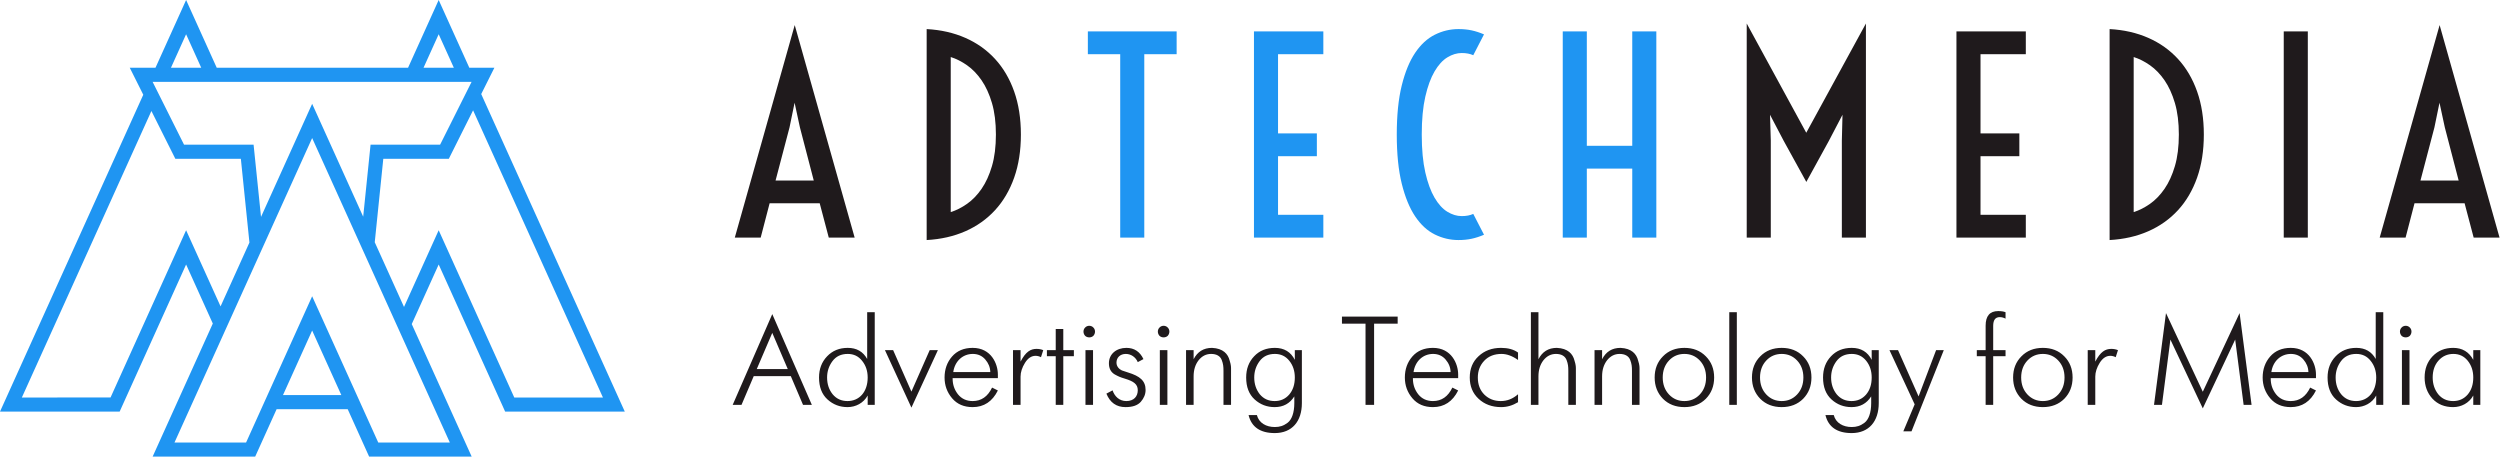
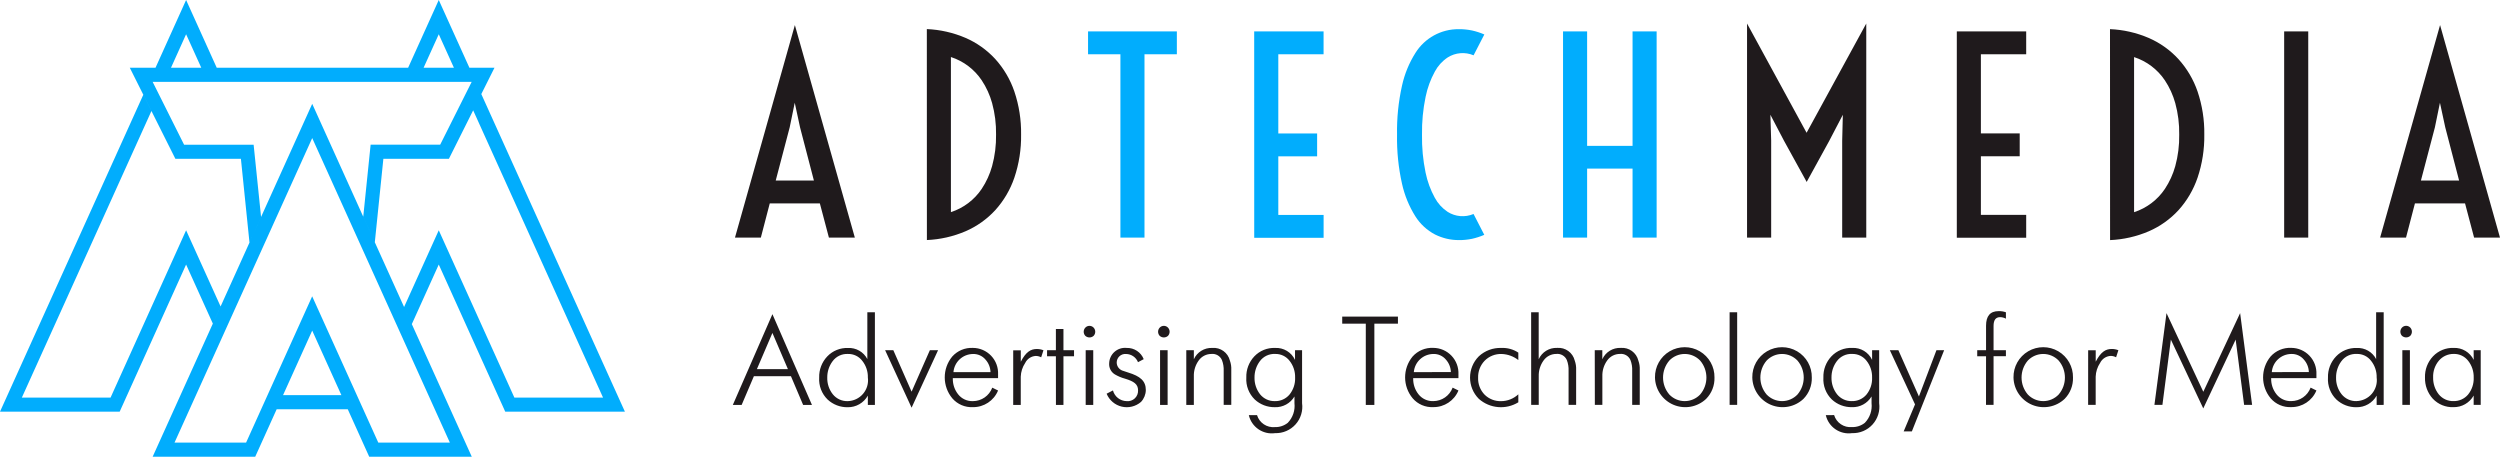
- <svg xmlns="http://www.w3.org/2000/svg" width="3504px" height="640px" viewBox="0 0 3504 640" version="1.1">
-   <defs />
-   <g id="Page-1" stroke="none" stroke-width="1" fill="none" fill-rule="evenodd">
-     <g id="ATM-Concept-4" transform="translate(-921, -85)">
-       <g id="Light-BG">
-         <g id="logo-640-stroke" transform="translate(921, 85)">
-           <g id="text" transform="translate(1026, 32)">
-             <path d="M87.889,3.132 L171.88,301 L135.599,301 L122.9,252.927 L52.696,252.927 L40.179,301 L3.898,301 L87.889,3.132 Z M114.556,221 L95.145,146.442 L87.707,111.975 L80.633,146.442 L61.041,221 L114.556,221 Z M272.814,8.755 C292.769,9.844 310.849,13.955 327.054,21.091 C343.26,28.226 357.138,38.082 368.687,50.66 C380.237,63.237 389.156,78.415 395.444,96.193 C401.733,113.971 404.878,134.106 404.878,156.601 C404.878,179.095 401.733,199.231 395.444,217.009 C389.156,234.787 380.237,249.964 368.687,262.542 C357.138,275.119 343.26,284.976 327.054,292.111 C310.849,299.246 292.769,303.358 272.814,304.447 L272.814,8.755 Z M306.556,265.263 C314.296,262.844 321.945,258.974 329.503,253.653 C337.062,248.332 343.834,241.318 349.821,232.61 C355.807,223.902 360.645,213.29 364.333,200.773 C368.022,188.256 369.866,173.532 369.866,156.601 C369.866,139.67 368.022,124.946 364.333,112.429 C360.645,99.912 355.807,89.299 349.821,80.592 C343.834,71.884 337.062,64.87 329.503,59.549 C321.945,54.227 314.296,50.358 306.556,47.939 L306.556,265.263 Z M1422.202,0.955 L1505.649,154.061 L1589.277,0.955 L1589.277,301 L1555.535,301 L1555.535,165.308 L1556.442,128.846 L1537.213,165.671 L1505.83,222.814 L1505.83,223.177 L1505.649,222.995 L1505.649,222.814 L1474.084,165.49 L1454.855,128.846 L1455.943,164.946 L1455.943,301 L1422.202,301 L1422.202,0.955 Z M1716.152,12.02 L1813.385,12.02 L1813.385,43.948 L1749.893,43.948 L1749.893,154.968 L1804.315,154.968 L1804.315,186.896 L1749.893,186.896 L1749.893,269.073 L1813.385,269.073 L1813.385,301 L1716.152,301 L1716.152,12.02 Z M1930.828,8.755 C1950.782,9.844 1968.862,13.955 1985.068,21.091 C2001.274,28.226 2015.151,38.082 2026.701,50.66 C2038.25,63.237 2047.169,78.415 2053.458,96.193 C2059.747,113.971 2062.891,134.106 2062.891,156.601 C2062.891,179.095 2059.747,199.231 2053.458,217.009 C2047.169,234.787 2038.25,249.964 2026.701,262.542 C2015.151,275.119 2001.274,284.976 1985.068,292.111 C1968.862,299.246 1950.782,303.358 1930.828,304.447 L1930.828,8.755 Z M1964.569,265.263 C1972.309,262.844 1979.958,258.974 1987.517,253.653 C1995.076,248.332 2001.848,241.318 2007.834,232.61 C2013.821,223.902 2018.658,213.29 2022.347,200.773 C2026.036,188.256 2027.88,173.532 2027.88,156.601 C2027.88,139.67 2026.036,124.946 2022.347,112.429 C2018.658,99.912 2013.821,89.299 2007.834,80.592 C2001.848,71.884 1995.076,64.87 1987.517,59.549 C1979.958,54.227 1972.309,50.358 1964.569,47.939 L1964.569,265.263 Z M2174.891,12.02 L2208.633,12.02 L2208.633,301 L2174.891,301 L2174.891,12.02 Z M2393.376,3.132 L2477.367,301 L2441.086,301 L2428.388,252.927 L2358.184,252.927 L2345.667,301 L2309.385,301 L2393.376,3.132 Z M2420.043,221 L2400.633,146.442 L2393.195,111.975 L2386.12,146.442 L2366.528,221 L2420.043,221 Z" id="ADTECHMEDIA" fill="#1F1A1C" />
-             <path d="M1164.351,12.02 L1198.093,12.02 L1198.093,172.383 L1261.766,172.383 L1261.766,12.02 L1295.508,12.02 L1295.508,301 L1261.766,301 L1261.766,204.311 L1198.093,204.311 L1198.093,301 L1164.351,301 L1164.351,12.02 Z M1018.247,304.447 C1006.637,304.447 995.571,301.847 985.05,296.646 C974.528,291.446 965.337,282.98 957.476,271.249 C949.615,259.518 943.357,244.25 938.701,225.444 C934.045,206.639 931.717,183.691 931.717,156.601 C931.717,129.511 934.045,106.563 938.701,87.757 C943.357,68.952 949.615,53.714 957.476,42.043 C965.337,30.373 974.528,21.907 985.05,16.646 C995.571,11.385 1006.637,8.755 1018.247,8.755 C1024.899,8.755 1031.036,9.36 1036.66,10.569 C1042.283,11.779 1048.058,13.653 1053.984,16.193 L1038.927,45.399 C1034.453,43.343 1029.071,42.315 1022.782,42.315 C1016.01,42.315 1009.298,44.341 1002.646,48.392 C995.995,52.444 990.008,59.004 984.687,68.075 C979.366,77.145 975.042,88.936 971.717,103.449 C968.391,117.962 966.728,135.679 966.728,156.601 C966.728,177.523 968.391,195.24 971.717,209.753 C975.042,224.265 979.366,236.057 984.687,245.127 C990.008,254.197 995.995,260.758 1002.646,264.81 C1009.298,268.861 1016.01,270.887 1022.782,270.887 C1029.071,270.887 1034.453,269.859 1038.927,267.803 L1053.984,297.009 C1048.058,299.549 1042.283,301.423 1036.66,302.633 C1031.036,303.842 1024.899,304.447 1018.247,304.447 Z M731.553,12.02 L828.787,12.02 L828.787,43.948 L765.295,43.948 L765.295,154.968 L819.717,154.968 L819.717,186.896 L765.295,186.896 L765.295,269.073 L828.787,269.073 L828.787,301 L731.553,301 L731.553,12.02 Z M544.088,43.948 L498.737,43.948 L498.737,12.02 L623.181,12.02 L623.181,43.948 L577.83,43.948 L577.83,301 L544.088,301 L544.088,43.948 Z" id="Combined-Shape" fill="#1F95F2" />
-             <path d="M0.943,535.43 L13.309,535.43 L30.444,495.153 L82.381,495.153 L99.516,535.43 L111.882,535.43 L56.412,408.24 L0.943,535.43 Z M34.684,485.261 L56.412,434.561 L78.141,485.261 L34.684,485.261 Z M200.032,535.43 L200.032,405.59 L189.433,405.59 L189.433,471.128 C183.603,460.706 174.594,455.583 162.228,455.583 C150.392,455.583 140.853,459.469 133.257,467.419 C125.661,475.368 121.951,485.261 121.951,497.097 C121.951,510.346 125.837,520.591 133.787,527.834 C141.736,535.077 151.099,538.61 161.875,538.61 C173.357,538.61 184.31,532.957 190.139,522.358 L190.139,535.43 L200.032,535.43 Z M161.875,530.131 C153.219,530.131 146.329,526.951 141.03,520.591 C135.907,514.232 133.257,506.459 133.257,497.097 C133.257,488.617 135.73,481.021 140.676,474.308 C145.799,467.419 152.865,464.062 162.228,464.062 C170.531,464.062 177.244,467.242 182.367,473.778 C187.49,480.138 190.139,487.911 190.139,497.097 C190.139,517.058 178.657,530.131 161.875,530.131 L161.875,530.131 Z M251.438,539.317 L288.536,458.763 L277.053,458.763 L251.438,516.882 L225.823,458.763 L214.341,458.763 L251.438,539.317 Z M364.497,511.229 C358.49,523.771 349.481,530.131 337.292,530.131 C328.636,530.131 321.746,526.951 316.623,520.591 C311.677,514.232 309.204,506.989 309.204,498.863 L309.204,497.98 L372.623,497.98 L372.623,492.857 C372.623,478.195 363.437,455.583 337.292,455.583 C325.103,455.583 315.387,459.646 308.321,467.772 C301.431,475.721 297.898,485.614 297.898,497.097 C297.898,508.226 301.431,517.942 308.497,526.244 C315.564,534.547 325.103,538.61 337.292,538.61 C353.014,538.61 364.85,530.837 372.623,515.292 L364.497,511.229 Z M310.087,489.5 C312.207,474.485 323.16,464.062 337.469,464.062 C344.711,464.062 350.541,466.712 354.957,471.835 C359.374,476.958 361.847,482.788 362.024,489.5 L310.087,489.5 Z M393.821,535.43 L404.42,535.43 L404.42,495.86 C404.42,489.677 406.54,483.141 410.603,476.605 C414.666,470.069 419.613,466.712 425.442,466.712 C428.092,466.712 430.742,467.419 433.038,468.655 L436.218,458.763 C433.215,457.526 430.035,456.996 426.855,456.996 C418.553,456.996 411.663,460.883 404.42,474.838 L404.42,458.763 L393.821,458.763 L393.821,535.43 Z M453.707,535.43 L464.306,535.43 L464.306,467.242 L479.145,467.242 L479.145,458.763 L464.306,458.763 L464.306,429.085 L453.707,429.085 L453.707,458.763 L441.341,458.763 L441.341,467.242 L453.707,467.242 L453.707,535.43 Z M495.397,458.763 L495.397,535.43 L505.996,535.43 L505.996,458.763 L495.397,458.763 Z M494.867,438.624 C497.87,441.627 503.523,441.627 506.526,438.624 C509.529,435.268 509.529,430.145 506.526,427.142 C503.523,423.785 497.87,423.785 494.867,427.142 C491.864,430.145 491.864,435.268 494.867,438.624 L494.867,438.624 Z M524.722,519.708 C529.845,532.251 538.677,538.61 551.573,538.61 C561.466,538.61 568.532,536.137 572.948,531.191 C577.364,526.068 579.661,520.591 579.661,514.585 C579.661,501.69 571.712,495.153 554.929,490.03 C551.043,488.794 548.217,487.911 546.45,487.204 C542.917,485.614 538.854,481.904 538.854,476.251 C538.854,469.185 543.977,464.062 551.926,464.062 C559.169,464.062 565.705,468.479 568.708,475.545 L576.658,471.305 C571.712,460.883 563.762,455.583 552.81,455.583 C538.677,455.583 528.255,464.239 528.255,477.135 C528.255,484.201 530.728,489.324 536.204,492.68 C541.68,495.683 543.624,496.567 550.513,498.686 C562.702,502.396 568.708,506.283 568.708,514.939 C568.708,523.418 563.409,530.131 552.633,530.131 C542.917,530.131 536.204,523.595 533.378,515.115 L524.722,519.708 Z M599.623,458.763 L599.623,535.43 L610.222,535.43 L610.222,458.763 L599.623,458.763 Z M599.093,438.624 C602.096,441.627 607.749,441.627 610.752,438.624 C613.755,435.268 613.755,430.145 610.752,427.142 C607.749,423.785 602.096,423.785 599.093,427.142 C596.09,430.145 596.09,435.268 599.093,438.624 L599.093,438.624 Z M636.367,535.43 L646.966,535.43 L646.966,495.507 C646.966,486.497 649.263,479.078 653.856,473.072 C658.625,467.065 664.455,464.062 671.521,464.062 C679.117,464.062 684.24,467.065 686.36,472.542 C688.48,478.018 688.833,481.904 688.833,487.734 L688.833,535.43 L699.432,535.43 L699.432,486.321 C699.432,482.788 699.609,479.961 697.489,473.425 C695.193,464.062 688.303,456.29 672.757,455.583 C660.922,455.583 652.442,460.883 646.966,471.482 L646.966,458.763 L636.367,458.763 L636.367,535.43 Z M723.987,549.739 C728.05,566.521 740.416,575.001 760.731,575.001 C784.933,575.001 798.712,558.572 798.712,532.957 L798.712,458.763 L788.819,458.763 L788.819,472.365 C783.166,461.236 773.803,455.583 760.908,455.583 C748.895,455.583 739.179,459.469 731.76,467.419 C724.34,475.191 720.631,485.084 720.631,497.097 C720.631,510.346 724.517,520.591 732.466,527.834 C740.416,535.077 749.779,538.61 760.554,538.61 C772.567,538.61 781.753,533.664 788.112,523.595 L788.112,532.957 C788.112,546.383 784.579,556.099 778.75,560.515 C772.92,564.932 767.621,566.521 760.731,566.521 C748.719,566.521 738.473,560.869 735.646,549.739 L723.987,549.739 Z M760.554,530.131 C751.898,530.131 745.009,526.951 739.709,520.591 C734.586,514.055 731.937,506.283 731.937,497.097 C731.937,488.617 734.41,481.021 739.356,474.308 C744.479,467.419 751.545,464.062 760.908,464.062 C769.21,464.062 775.923,467.242 781.046,473.602 C786.169,479.961 788.819,487.734 788.819,497.097 C788.819,506.989 786.169,514.939 780.87,521.121 C775.57,527.128 768.857,530.131 760.554,530.131 L760.554,530.131 Z M887.922,535.43 L899.934,535.43 L899.934,421.665 L932.968,421.665 L932.968,411.773 L854.888,411.773 L854.888,421.665 L887.922,421.665 L887.922,535.43 Z M1009.636,511.229 C1003.63,523.771 994.621,530.131 982.432,530.131 C973.776,530.131 966.886,526.951 961.763,520.591 C956.817,514.232 954.344,506.989 954.344,498.863 L954.344,497.98 L1017.762,497.98 L1017.762,492.857 C1017.762,478.195 1008.576,455.583 982.432,455.583 C970.242,455.583 960.526,459.646 953.46,467.772 C946.571,475.721 943.038,485.614 943.038,497.097 C943.038,508.226 946.571,517.942 953.637,526.244 C960.703,534.547 970.242,538.61 982.432,538.61 C998.154,538.61 1009.99,530.837 1017.762,515.292 L1009.636,511.229 Z M955.227,489.5 C957.347,474.485 968.299,464.062 982.608,464.062 C989.851,464.062 995.681,466.712 1000.097,471.835 C1004.513,476.958 1006.986,482.788 1007.163,489.5 L955.227,489.5 Z M1101.673,520.591 C1094.43,526.951 1086.481,530.131 1077.471,530.131 C1068.285,530.131 1060.689,527.128 1054.506,521.121 C1048.323,514.939 1045.32,506.989 1045.32,497.097 C1045.32,487.734 1048.323,479.961 1054.33,473.602 C1060.336,467.242 1068.462,464.062 1078.531,464.062 C1085.951,464.062 1093.723,466.889 1101.673,472.542 L1101.673,462.119 C1095.49,457.703 1087.541,455.583 1077.825,455.583 C1065.106,455.583 1054.683,459.469 1046.38,467.242 C1038.077,474.838 1034.014,484.907 1034.014,497.097 C1034.014,509.286 1038.077,519.178 1046.38,526.951 C1054.683,534.724 1065.282,538.61 1078.001,538.61 C1086.304,538.61 1094.077,536.314 1101.673,531.721 L1101.673,520.591 Z M1119.692,535.43 L1130.291,535.43 L1130.291,495.507 C1130.291,486.497 1132.587,479.078 1137.18,473.072 C1141.95,467.065 1147.779,464.062 1154.846,464.062 C1162.442,464.062 1167.565,467.065 1169.685,472.542 C1171.804,478.018 1172.158,481.904 1172.158,487.734 L1172.158,535.43 L1182.757,535.43 L1182.757,486.321 C1182.757,482.788 1182.934,479.961 1180.814,473.425 C1178.517,464.062 1171.628,456.29 1156.082,455.583 C1144.246,455.583 1135.767,460.883 1130.291,471.482 L1130.291,405.59 L1119.692,405.59 L1119.692,535.43 Z M1208.902,535.43 L1219.501,535.43 L1219.501,495.507 C1219.501,486.497 1221.797,479.078 1226.39,473.072 C1231.16,467.065 1236.99,464.062 1244.056,464.062 C1251.652,464.062 1256.775,467.065 1258.895,472.542 C1261.015,478.018 1261.368,481.904 1261.368,487.734 L1261.368,535.43 L1271.967,535.43 L1271.967,486.321 C1271.967,482.788 1272.144,479.961 1270.024,473.425 C1267.727,464.062 1260.838,456.29 1245.292,455.583 C1233.457,455.583 1224.977,460.883 1219.501,471.482 L1219.501,458.763 L1208.902,458.763 L1208.902,535.43 Z M1364.887,526.951 C1372.66,519.002 1376.546,509.109 1376.546,497.097 C1376.546,485.084 1372.66,475.191 1364.887,467.419 C1357.114,459.469 1347.045,455.583 1334.856,455.583 C1322.667,455.583 1312.597,459.469 1304.825,467.419 C1297.052,475.191 1293.166,485.084 1293.166,497.097 C1293.166,509.109 1297.052,519.002 1304.825,526.951 C1312.597,534.724 1322.667,538.61 1334.856,538.61 C1347.045,538.61 1357.114,534.724 1364.887,526.951 L1364.887,526.951 Z M1313.304,520.945 C1307.474,514.762 1304.471,506.812 1304.471,497.097 C1304.471,487.381 1307.474,479.431 1313.304,473.248 C1319.134,467.065 1326.376,464.062 1334.856,464.062 C1343.335,464.062 1350.578,467.065 1356.408,473.248 C1362.237,479.431 1365.24,487.381 1365.24,497.097 C1365.24,506.812 1362.237,514.762 1356.408,520.945 C1350.578,527.128 1343.335,530.131 1334.856,530.131 C1326.376,530.131 1319.134,527.128 1313.304,520.945 L1313.304,520.945 Z M1397.745,535.43 L1408.344,535.43 L1408.344,405.59 L1397.745,405.59 L1397.745,535.43 Z M1501.264,526.951 C1509.036,519.002 1512.923,509.109 1512.923,497.097 C1512.923,485.084 1509.036,475.191 1501.264,467.419 C1493.491,459.469 1483.422,455.583 1471.233,455.583 C1459.043,455.583 1448.974,459.469 1441.201,467.419 C1433.429,475.191 1429.542,485.084 1429.542,497.097 C1429.542,509.109 1433.429,519.002 1441.201,526.951 C1448.974,534.724 1459.043,538.61 1471.233,538.61 C1483.422,538.61 1493.491,534.724 1501.264,526.951 L1501.264,526.951 Z M1449.681,520.945 C1443.851,514.762 1440.848,506.812 1440.848,497.097 C1440.848,487.381 1443.851,479.431 1449.681,473.248 C1455.51,467.065 1462.753,464.062 1471.233,464.062 C1479.712,464.062 1486.955,467.065 1492.784,473.248 C1498.614,479.431 1501.617,487.381 1501.617,497.097 C1501.617,506.812 1498.614,514.762 1492.784,520.945 C1486.955,527.128 1479.712,530.131 1471.233,530.131 C1462.753,530.131 1455.51,527.128 1449.681,520.945 L1449.681,520.945 Z M1532.531,549.739 C1536.594,566.521 1548.96,575.001 1569.275,575.001 C1593.477,575.001 1607.256,558.572 1607.256,532.957 L1607.256,458.763 L1597.363,458.763 L1597.363,472.365 C1591.71,461.236 1582.348,455.583 1569.452,455.583 C1557.44,455.583 1547.724,459.469 1540.304,467.419 C1532.885,475.191 1529.175,485.084 1529.175,497.097 C1529.175,510.346 1533.061,520.591 1541.011,527.834 C1548.96,535.077 1558.323,538.61 1569.099,538.61 C1581.111,538.61 1590.297,533.664 1596.657,523.595 L1596.657,532.957 C1596.657,546.383 1593.124,556.099 1587.294,560.515 C1581.465,564.932 1576.165,566.521 1569.275,566.521 C1557.263,566.521 1547.017,560.869 1544.191,549.739 L1532.531,549.739 Z M1569.099,530.131 C1560.443,530.131 1553.553,526.951 1548.254,520.591 C1543.131,514.055 1540.481,506.283 1540.481,497.097 C1540.481,488.617 1542.954,481.021 1547.9,474.308 C1553.023,467.419 1560.089,464.062 1569.452,464.062 C1577.755,464.062 1584.468,467.242 1589.591,473.602 C1594.714,479.961 1597.363,487.734 1597.363,497.097 C1597.363,506.989 1594.714,514.939 1589.414,521.121 C1584.114,527.128 1577.401,530.131 1569.099,530.131 L1569.099,530.131 Z M1622.272,458.763 L1657.602,534.724 L1641.703,572.528 L1653.186,572.528 L1698.409,458.763 L1687.633,458.763 L1663.079,523.595 L1634.284,458.763 L1622.272,458.763 Z M1757.058,535.43 L1767.658,535.43 L1767.658,467.242 L1784.97,467.242 L1784.97,458.763 L1767.658,458.763 L1767.658,424.845 C1767.658,416.542 1770.661,412.479 1776.844,412.479 C1779.493,412.479 1782.32,413.186 1784.97,414.599 L1784.97,405.59 C1782.32,404.53 1778.787,404 1774.724,404 C1762.888,404 1757.058,410.889 1757.058,424.492 L1757.058,458.763 L1744.693,458.763 L1744.693,467.242 L1757.058,467.242 L1757.058,535.43 Z M1867.29,526.951 C1875.063,519.002 1878.949,509.109 1878.949,497.097 C1878.949,485.084 1875.063,475.191 1867.29,467.419 C1859.518,459.469 1849.448,455.583 1837.259,455.583 C1825.07,455.583 1815.001,459.469 1807.228,467.419 C1799.455,475.191 1795.569,485.084 1795.569,497.097 C1795.569,509.109 1799.455,519.002 1807.228,526.951 C1815.001,534.724 1825.07,538.61 1837.259,538.61 C1849.448,538.61 1859.518,534.724 1867.29,526.951 L1867.29,526.951 Z M1815.707,520.945 C1809.878,514.762 1806.875,506.812 1806.875,497.097 C1806.875,487.381 1809.878,479.431 1815.707,473.248 C1821.537,467.065 1828.78,464.062 1837.259,464.062 C1845.739,464.062 1852.981,467.065 1858.811,473.248 C1864.64,479.431 1867.644,487.381 1867.644,497.097 C1867.644,506.812 1864.64,514.762 1858.811,520.945 C1852.981,527.128 1845.739,530.131 1837.259,530.131 C1828.78,530.131 1821.537,527.128 1815.707,520.945 L1815.707,520.945 Z M1900.148,535.43 L1910.747,535.43 L1910.747,495.86 C1910.747,489.677 1912.867,483.141 1916.93,476.605 C1920.993,470.069 1925.939,466.712 1931.769,466.712 C1934.419,466.712 1937.069,467.419 1939.365,468.655 L1942.545,458.763 C1939.542,457.526 1936.362,456.996 1933.182,456.996 C1924.879,456.996 1917.99,460.883 1910.747,474.838 L1910.747,458.763 L1900.148,458.763 L1900.148,535.43 Z M1993.068,535.43 L2004.197,535.43 L2016.033,443.924 L2061.433,540.377 L2106.833,443.924 L2118.669,535.43 L2129.798,535.43 L2113.016,406.826 L2061.433,517.058 L2009.85,406.826 L1993.068,535.43 Z M2211.942,511.229 C2205.936,523.771 2196.926,530.131 2184.737,530.131 C2176.081,530.131 2169.192,526.951 2164.069,520.591 C2159.122,514.232 2156.649,506.989 2156.649,498.863 L2156.649,497.98 L2220.068,497.98 L2220.068,492.857 C2220.068,478.195 2210.882,455.583 2184.737,455.583 C2172.548,455.583 2162.832,459.646 2155.766,467.772 C2148.876,475.721 2145.343,485.614 2145.343,497.097 C2145.343,508.226 2148.876,517.942 2155.943,526.244 C2163.009,534.547 2172.548,538.61 2184.737,538.61 C2200.459,538.61 2212.295,530.837 2220.068,515.292 L2211.942,511.229 Z M2157.532,489.5 C2159.652,474.485 2170.605,464.062 2184.914,464.062 C2192.157,464.062 2197.986,466.712 2202.403,471.835 C2206.819,476.958 2209.292,482.788 2209.469,489.5 L2157.532,489.5 Z M2314.401,535.43 L2314.401,405.59 L2303.802,405.59 L2303.802,471.128 C2297.972,460.706 2288.963,455.583 2276.597,455.583 C2264.761,455.583 2255.222,459.469 2247.626,467.419 C2240.03,475.368 2236.32,485.261 2236.32,497.097 C2236.32,510.346 2240.206,520.591 2248.156,527.834 C2256.105,535.077 2265.468,538.61 2276.244,538.61 C2287.726,538.61 2298.679,532.957 2304.508,522.358 L2304.508,535.43 L2314.401,535.43 Z M2276.244,530.131 C2267.588,530.131 2260.698,526.951 2255.399,520.591 C2250.276,514.232 2247.626,506.459 2247.626,497.097 C2247.626,488.617 2250.099,481.021 2255.045,474.308 C2260.168,467.419 2267.234,464.062 2276.597,464.062 C2284.9,464.062 2291.613,467.242 2296.736,473.778 C2301.859,480.138 2304.508,487.911 2304.508,497.097 C2304.508,517.058 2293.026,530.131 2276.244,530.131 L2276.244,530.131 Z M2340.546,458.763 L2340.546,535.43 L2351.145,535.43 L2351.145,458.763 L2340.546,458.763 Z M2340.016,438.624 C2343.019,441.627 2348.672,441.627 2351.675,438.624 C2354.678,435.268 2354.678,430.145 2351.675,427.142 C2348.672,423.785 2343.019,423.785 2340.016,427.142 C2337.013,430.145 2337.013,435.268 2340.016,438.624 L2340.016,438.624 Z M2440.532,472.365 C2434.526,461.236 2425.163,455.583 2412.444,455.583 C2400.608,455.583 2391.069,459.469 2383.473,467.419 C2376.053,475.191 2372.343,485.084 2372.343,497.097 C2372.343,508.932 2376.053,518.825 2383.296,526.774 C2390.715,534.724 2400.431,538.61 2412.267,538.61 C2423.75,538.61 2434.702,532.957 2440.532,522.358 L2440.532,535.43 L2450.424,535.43 L2450.424,458.763 L2440.532,458.763 L2440.532,472.365 Z M2412.267,530.131 C2403.611,530.131 2396.722,526.951 2391.422,520.591 C2386.299,514.055 2383.649,506.283 2383.649,497.097 C2383.649,487.557 2386.299,479.608 2391.775,473.425 C2397.252,467.242 2404.318,464.062 2412.62,464.062 C2420.923,464.062 2427.636,467.242 2432.759,473.602 C2437.882,479.961 2440.532,487.734 2440.532,497.097 C2440.532,506.989 2437.882,514.939 2432.582,521.121 C2427.283,527.128 2420.57,530.131 2412.267,530.131 L2412.267,530.131 Z" id="Advertising-Technolo" fill="#1F1A1C" />
-           </g>
-           <path d="M577.108,454.228 L614.86,370.715 L708.021,576.917 L875.71,576.917 L674.472,131.843 L663.072,154.617 L845.079,557.151 L720.813,557.152 L614.866,322.716 L566.261,430.236 L577.108,454.228 Z M298.265,453.484 L260.85,370.715 L167.689,576.917 L0,576.917 L200.812,132.785 L212.21,155.555 L30.628,557.158 L154.95,557.104 L260.845,322.716 L309.142,429.429 L298.265,453.484 Z M525.251,339.536 L537.229,222.578 L629.051,222.578 L692.933,94.965 L181.88,94.965 L245.762,222.578 L337.584,222.578 L349.603,339.941 L365.842,304.026 L355.431,202.813 L257.963,202.813 L213.896,114.73 L660.982,114.73 L616.862,202.77 L519.383,202.813 L509.05,303.704 L525.251,339.536 Z M487.333,573.514 L387.705,573.514 L396.634,553.75 L478.404,553.752 L487.333,573.514 Z M217.912,94.965 L260.85,0 L303.779,94.965 L282.06,94.965 L260.833,48.017 L239.606,94.965 L217.912,94.965 Z M571.931,94.965 L614.86,0 L657.798,94.965 L636.1,94.965 L614.86,47.99 L593.624,94.965 L571.931,94.965 Z M357.667,640 L213.933,640 L437.519,145.5 L661.104,640 L517.371,640 L437.519,463.256 L357.667,640 Z M344.909,620.228 L437.519,415.245 L530.153,620.235 L630.465,620.216 L437.515,193.489 L244.577,620.206 L344.909,620.228 Z" id="logo" fill="#1F95F2" />
-         </g>
-       </g>
+ <svg xmlns="http://www.w3.org/2000/svg" viewBox="1498 589 218.96 40">
+   <defs>
+     <style>.a{fill:#1f1a1c;}.a,.b{fill-rule:evenodd;}.b{fill:#01adfd;}</style>
+   </defs>
+   <g transform="translate(1498 589)">
+     <g transform="translate(64.184 2.06)">
+       <path class="a" d="M9.147,1.091,14.4,19.707H12.129l-.794-3H6.948l-.782,3H3.9Zm1.667,13.617L9.6,10.048,9.136,7.893l-.442,2.154-1.224,4.66ZM20.705,1.442a9.651,9.651,0,0,1,3.39.771,7.7,7.7,0,0,1,2.6,1.848A8.183,8.183,0,0,1,28.37,6.907a11.278,11.278,0,0,1,.59,3.776,11.278,11.278,0,0,1-.59,3.776A8.183,8.183,0,0,1,26.7,17.3a7.7,7.7,0,0,1-2.6,1.848,9.651,9.651,0,0,1-3.39.771Zm2.109,16.032a5.159,5.159,0,0,0,2.7-2.041,6.971,6.971,0,0,0,.907-1.99,9.817,9.817,0,0,0,.346-2.761,9.817,9.817,0,0,0-.346-2.761,6.971,6.971,0,0,0-.907-1.99,5.159,5.159,0,0,0-2.7-2.041ZM92.542.955l5.215,9.569L102.984.955V19.707h-2.109V11.227l.057-2.279-1.2,2.3-1.961,3.571v.023l-.011-.011v-.011l-1.973-3.583-1.2-2.29.068,2.256v8.5H92.542Zm18.372.692h6.077v2h-3.968V10.58h3.4v2h-3.4v5.136h3.968v2h-6.077Zm13.417-.2a9.651,9.651,0,0,1,3.39.771,7.7,7.7,0,0,1,2.6,1.848A8.182,8.182,0,0,1,132,6.907a11.278,11.278,0,0,1,.59,3.776,11.278,11.278,0,0,1-.59,3.776,8.182,8.182,0,0,1-1.672,2.846,7.7,7.7,0,0,1-2.6,1.848,9.651,9.651,0,0,1-3.39.771Zm2.109,16.032a5.159,5.159,0,0,0,2.7-2.041,6.971,6.971,0,0,0,.907-1.99,9.817,9.817,0,0,0,.346-2.761,9.817,9.817,0,0,0-.346-2.761,6.971,6.971,0,0,0-.907-1.99,5.159,5.159,0,0,0-2.7-2.041ZM139.585,1.646h2.109V19.707h-2.109Zm13.655-.556,5.249,18.617h-2.268l-.794-3h-4.388l-.782,3h-2.268Zm1.667,13.617-1.213-4.66-.465-2.154-.442,2.154-1.224,4.66Z" transform="translate(-3.713 -0.955)" />
+       <path class="b" d="M540.338,8.959h2.109V18.982h3.98V8.959h2.109V27.02h-2.109V20.977h-3.98V27.02h-2.109Zm-9.132,18.277a4.624,4.624,0,0,1-2.075-.488,4.5,4.5,0,0,1-1.723-1.587,9.045,9.045,0,0,1-1.174-2.863A18.177,18.177,0,0,1,525.8,18a18.177,18.177,0,0,1,.437-4.3,8.971,8.971,0,0,1,1.174-2.857,4.428,4.428,0,0,1,3.8-2.08,5.476,5.476,0,0,1,1.151.113,5.909,5.909,0,0,1,1.083.351l-.941,1.825a2.455,2.455,0,0,0-2.268.187,3.419,3.419,0,0,0-1.122,1.23,7.879,7.879,0,0,0-.811,2.211A15.127,15.127,0,0,0,527.986,18a15.127,15.127,0,0,0,.312,3.322,7.879,7.879,0,0,0,.811,2.211,3.418,3.418,0,0,0,1.122,1.23,2.455,2.455,0,0,0,2.268.187l.941,1.825a5.909,5.909,0,0,1-1.083.351A5.476,5.476,0,0,1,531.206,27.236ZM513.288,8.959h6.077v2H515.4v6.939h3.4v2h-3.4v5.136h3.968v2h-6.077Zm-11.717,2h-2.834v-2h7.778v2H503.68V27.02h-2.109Z" transform="translate(-467.625 -8.268)" />
+       <path class="a" d="M.943,412.214h.773L2.787,409.7H6.033L7.1,412.214h.773L4.41,404.265Zm2.109-3.136L4.41,405.91l1.358,3.169Zm10.334,3.136V404.1h-.662v4.1a1.808,1.808,0,0,0-1.7-.972,2.381,2.381,0,0,0-1.811.74,2.576,2.576,0,0,0-.707,1.855,2.464,2.464,0,0,0,.74,1.921,2.516,2.516,0,0,0,1.755.673,1.985,1.985,0,0,0,1.767-1.016v.817ZM11,411.883a1.609,1.609,0,0,1-1.3-.6,2.262,2.262,0,0,1-.486-1.468,2.341,2.341,0,0,1,.464-1.424,1.568,1.568,0,0,1,1.347-.64,1.518,1.518,0,0,1,1.259.607,2.253,2.253,0,0,1,.486,1.457A1.826,1.826,0,0,1,11,411.883Zm5.6.574,2.319-5.035H18.2l-1.6,3.632L15,407.423h-.718Zm7.066-1.755a1.812,1.812,0,0,1-1.7,1.181,1.573,1.573,0,0,1-1.292-.6,2.153,2.153,0,0,1-.464-1.358v-.055h3.964v-.32a2.216,2.216,0,0,0-2.208-2.33,2.28,2.28,0,0,0-1.811.762,2.87,2.87,0,0,0,.011,3.655,2.231,2.231,0,0,0,1.8.773,2.353,2.353,0,0,0,2.208-1.457Zm-3.4-1.358a1.733,1.733,0,0,1,1.711-1.59,1.377,1.377,0,0,1,1.093.486,1.719,1.719,0,0,1,.442,1.1Zm5.233,2.871h.662v-2.473a2.3,2.3,0,0,1,.386-1.2,1.1,1.1,0,0,1,.927-.618,1.012,1.012,0,0,1,.475.121l.2-.618a1.53,1.53,0,0,0-.585-.11c-.519,0-.95.243-1.4,1.115v-1H25.5Zm3.743,0H29.9v-4.262h.927v-.53H29.9v-1.855h-.662v1.855h-.773v.53h.773Zm2.606-4.792v4.792h.662v-4.792Zm-.033-1.259a.542.542,0,0,0,.729,0,.528.528,0,0,0,0-.718.5.5,0,0,0-.729,0,.528.528,0,0,0,0,.718Zm1.866,5.068a1.908,1.908,0,0,0,3.014.718,1.56,1.56,0,0,0,.42-1.038c0-.806-.5-1.215-1.546-1.535-.243-.077-.42-.132-.53-.177a.767.767,0,0,1-.475-.685.752.752,0,0,1,.817-.762,1.143,1.143,0,0,1,1.049.718l.5-.265a1.556,1.556,0,0,0-1.491-.983,1.39,1.39,0,0,0-1.535,1.347,1.043,1.043,0,0,0,.5.972,3.692,3.692,0,0,0,.894.375c.762.232,1.137.475,1.137,1.016a.908.908,0,0,1-1,.95,1.265,1.265,0,0,1-1.2-.938Zm4.681-3.809v4.792h.662v-4.792Zm-.033-1.259a.542.542,0,0,0,.729,0,.528.528,0,0,0,0-.718.5.5,0,0,0-.729,0,.528.528,0,0,0,0,.718Zm2.33,6.05h.662v-2.5a2.233,2.233,0,0,1,.431-1.4,1.355,1.355,0,0,1,1.1-.563.9.9,0,0,1,.927.53,2.322,2.322,0,0,1,.155.95v2.981H44.6v-3.069a2.093,2.093,0,0,0-.121-.806,1.465,1.465,0,0,0-1.546-1.115,1.692,1.692,0,0,0-1.612.994v-.795h-.662Zm5.476.894a2.062,2.062,0,0,0,2.3,1.579A2.314,2.314,0,0,0,50.8,412.06v-4.637h-.618v.85a1.821,1.821,0,0,0-1.744-1.049,2.372,2.372,0,0,0-1.822.74,2.578,2.578,0,0,0-.7,1.855,2.464,2.464,0,0,0,.74,1.921,2.516,2.516,0,0,0,1.755.673,1.912,1.912,0,0,0,1.722-.938v.585a2.139,2.139,0,0,1-.585,1.722,1.714,1.714,0,0,1-1.126.375,1.489,1.489,0,0,1-1.568-1.049Zm2.285-1.226a1.609,1.609,0,0,1-1.3-.6,2.305,2.305,0,0,1-.486-1.468,2.341,2.341,0,0,1,.464-1.424,1.568,1.568,0,0,1,1.347-.64,1.539,1.539,0,0,1,1.259.6,2.262,2.262,0,0,1,.486,1.468,2.22,2.22,0,0,1-.5,1.5,1.612,1.612,0,0,1-1.27.563Zm7.96.331h.751V405.1h2.065v-.618h-4.88v.618h2.065Zm7.607-1.513a1.812,1.812,0,0,1-1.7,1.181,1.573,1.573,0,0,1-1.292-.6,2.153,2.153,0,0,1-.464-1.358v-.055h3.964v-.32a2.216,2.216,0,0,0-2.208-2.33,2.28,2.28,0,0,0-1.811.762,2.87,2.87,0,0,0,.011,3.655,2.231,2.231,0,0,0,1.8.773,2.353,2.353,0,0,0,2.208-1.457Zm-3.4-1.358a1.733,1.733,0,0,1,1.711-1.59,1.377,1.377,0,0,1,1.093.486,1.719,1.719,0,0,1,.442,1.1Zm9.153,1.943a2.224,2.224,0,0,1-1.513.6,1.973,1.973,0,0,1-1.435-.563,2.022,2.022,0,0,1-.574-1.5,2.052,2.052,0,0,1,.563-1.468,1.987,1.987,0,0,1,1.513-.6,2.516,2.516,0,0,1,1.446.53v-.651a2.5,2.5,0,0,0-1.491-.409,2.757,2.757,0,0,0-1.965.729,2.639,2.639,0,0,0,0,3.732,2.918,2.918,0,0,0,3.456.3Zm1.126.927h.662v-2.5a2.233,2.233,0,0,1,.431-1.4,1.355,1.355,0,0,1,1.1-.563.9.9,0,0,1,.927.53,2.322,2.322,0,0,1,.155.95v2.981h.662v-3.069a2.093,2.093,0,0,0-.121-.806,1.465,1.465,0,0,0-1.546-1.115,1.692,1.692,0,0,0-1.612.994V404.1h-.662Zm5.576,0H77.1v-2.5a2.233,2.233,0,0,1,.431-1.4,1.355,1.355,0,0,1,1.1-.563.9.9,0,0,1,.927.53,2.322,2.322,0,0,1,.155.95v2.981h.662v-3.069a2.093,2.093,0,0,0-.121-.806,1.465,1.465,0,0,0-1.546-1.115,1.692,1.692,0,0,0-1.612.994v-.795h-.662Zm9.749-.53a2.556,2.556,0,0,0,.729-1.866,2.606,2.606,0,1,0-5.211,0,2.655,2.655,0,0,0,4.483,1.866Zm-3.224-.375a2.288,2.288,0,0,1,0-2.981,1.867,1.867,0,0,1,2.694,0,2.288,2.288,0,0,1,0,2.981,1.867,1.867,0,0,1-2.694,0Zm5.278.905h.662V404.1h-.662Zm6.47-.53a2.556,2.556,0,0,0,.729-1.866,2.606,2.606,0,1,0-5.211,0,2.655,2.655,0,0,0,4.483,1.866Zm-3.224-.375a2.288,2.288,0,0,1,0-2.981,1.867,1.867,0,0,1,2.694,0,2.288,2.288,0,0,1,0,2.981,1.867,1.867,0,0,1-2.694,0Zm5.178,1.8a2.062,2.062,0,0,0,2.3,1.579,2.314,2.314,0,0,0,2.374-2.628v-4.637h-.618v.85a1.821,1.821,0,0,0-1.744-1.049,2.372,2.372,0,0,0-1.822.74,2.578,2.578,0,0,0-.7,1.855,2.464,2.464,0,0,0,.74,1.921,2.517,2.517,0,0,0,1.756.673,1.912,1.912,0,0,0,1.722-.938v.585a2.139,2.139,0,0,1-.585,1.722,1.714,1.714,0,0,1-1.126.375,1.489,1.489,0,0,1-1.568-1.049Zm2.285-1.226a1.609,1.609,0,0,1-1.3-.6,2.305,2.305,0,0,1-.486-1.468,2.341,2.341,0,0,1,.464-1.424,1.568,1.568,0,0,1,1.347-.64,1.539,1.539,0,0,1,1.259.6,2.262,2.262,0,0,1,.486,1.468,2.22,2.22,0,0,1-.5,1.5,1.612,1.612,0,0,1-1.27.563Zm3.323-4.461,2.208,4.748-.994,2.363h.718l2.826-7.11h-.674l-1.535,4.052-1.8-4.052Zm8.424,4.792h.662v-4.262h1.082v-.53h-1.082V405.3c0-.519.188-.773.574-.773a1.089,1.089,0,0,1,.508.133V404.1a1.773,1.773,0,0,0-.64-.1c-.74,0-1.1.431-1.1,1.281v2.142h-.773v.53h.773Zm6.89-.53a2.556,2.556,0,0,0,.729-1.866,2.606,2.606,0,1,0-5.211,0,2.655,2.655,0,0,0,4.483,1.866Zm-3.224-.375a2.288,2.288,0,0,1,0-2.981,1.867,1.867,0,0,1,2.694,0,2.288,2.288,0,0,1,0,2.981,1.867,1.867,0,0,1-2.694,0Zm5.278.905h.662v-2.473a2.3,2.3,0,0,1,.386-1.2,1.1,1.1,0,0,1,.927-.618,1.011,1.011,0,0,1,.475.121l.2-.618a1.53,1.53,0,0,0-.585-.11c-.519,0-.95.243-1.4,1.115v-1h-.662Zm5.807,0h.7l.74-5.719,2.838,6.028,2.837-6.028.74,5.719h.7l-1.049-8.038-3.224,6.889-3.224-6.889Zm13.68-1.513a1.812,1.812,0,0,1-1.7,1.181,1.573,1.573,0,0,1-1.292-.6,2.153,2.153,0,0,1-.464-1.358v-.055h3.964v-.32a2.216,2.216,0,0,0-2.208-2.33,2.28,2.28,0,0,0-1.811.762,2.87,2.87,0,0,0,.011,3.655,2.231,2.231,0,0,0,1.8.773,2.353,2.353,0,0,0,2.208-1.457Zm-3.4-1.358a1.733,1.733,0,0,1,1.711-1.59,1.377,1.377,0,0,1,1.093.486,1.719,1.719,0,0,1,.442,1.1Zm9.8,2.871V404.1h-.662v4.1a1.808,1.808,0,0,0-1.7-.972,2.381,2.381,0,0,0-1.811.74,2.576,2.576,0,0,0-.707,1.855,2.464,2.464,0,0,0,.74,1.921,2.517,2.517,0,0,0,1.756.673,1.985,1.985,0,0,0,1.767-1.016v.817Zm-2.385-.331a1.609,1.609,0,0,1-1.3-.6,2.262,2.262,0,0,1-.486-1.468,2.34,2.34,0,0,1,.464-1.424,1.568,1.568,0,0,1,1.347-.64,1.518,1.518,0,0,1,1.259.607,2.253,2.253,0,0,1,.486,1.457,1.826,1.826,0,0,1-1.767,2.065Zm4.019-4.461v4.792h.662v-4.792Zm-.033-1.259a.542.542,0,0,0,.729,0,.528.528,0,0,0,0-.718.5.5,0,0,0-.729,0,.528.528,0,0,0,0,.718Zm6.282,2.109a1.868,1.868,0,0,0-1.755-1.049,2.381,2.381,0,0,0-1.811.74,2.578,2.578,0,0,0-.7,1.855,2.655,2.655,0,0,0,.685,1.855,2.364,2.364,0,0,0,1.811.74,1.985,1.985,0,0,0,1.767-1.016v.817h.618v-4.792h-.618Zm-1.767,3.61a1.609,1.609,0,0,1-1.3-.6,2.305,2.305,0,0,1-.486-1.468,2.152,2.152,0,0,1,.508-1.479,1.68,1.68,0,0,1,1.3-.585,1.539,1.539,0,0,1,1.259.6,2.262,2.262,0,0,1,.486,1.468,2.22,2.22,0,0,1-.5,1.5,1.612,1.612,0,0,1-1.27.563Z" transform="translate(-0.943 -378.81)" />
    </g>
+     <path class="b" d="M36.069,28.389l2.359-5.22,5.823,12.888H54.732L42.155,8.24l-.713,1.423L52.817,34.822H45.051L38.429,20.17l-3.038,6.72Zm-17.428-.047L16.3,23.17,10.481,36.057H0L12.551,8.3l.712,1.423L1.914,34.822l7.77,0L16.3,20.17l3.019,6.67Zm14.187-7.122.749-7.31h5.739l3.993-7.976H11.368l3.993,7.976H21.1l.751,7.335L22.865,19l-.651-6.326H16.123L13.369,7.171H41.311l-2.758,5.5-6.092,0-.646,6.306Zm-2.37,14.624H24.232l.558-1.235H29.9ZM13.619,5.935,16.3,0l2.683,5.935H17.629L16.3,3,14.975,5.935Zm22.126,0L38.429,0l2.684,5.935H39.756L38.429,3,37.1,5.935ZM22.354,40H13.371L27.345,9.094,41.319,40H32.336L27.345,28.954Zm-.8-1.236,5.788-12.811,5.79,12.812H39.4L27.345,12.093,15.286,38.763Z" />
  </g>
</svg>
